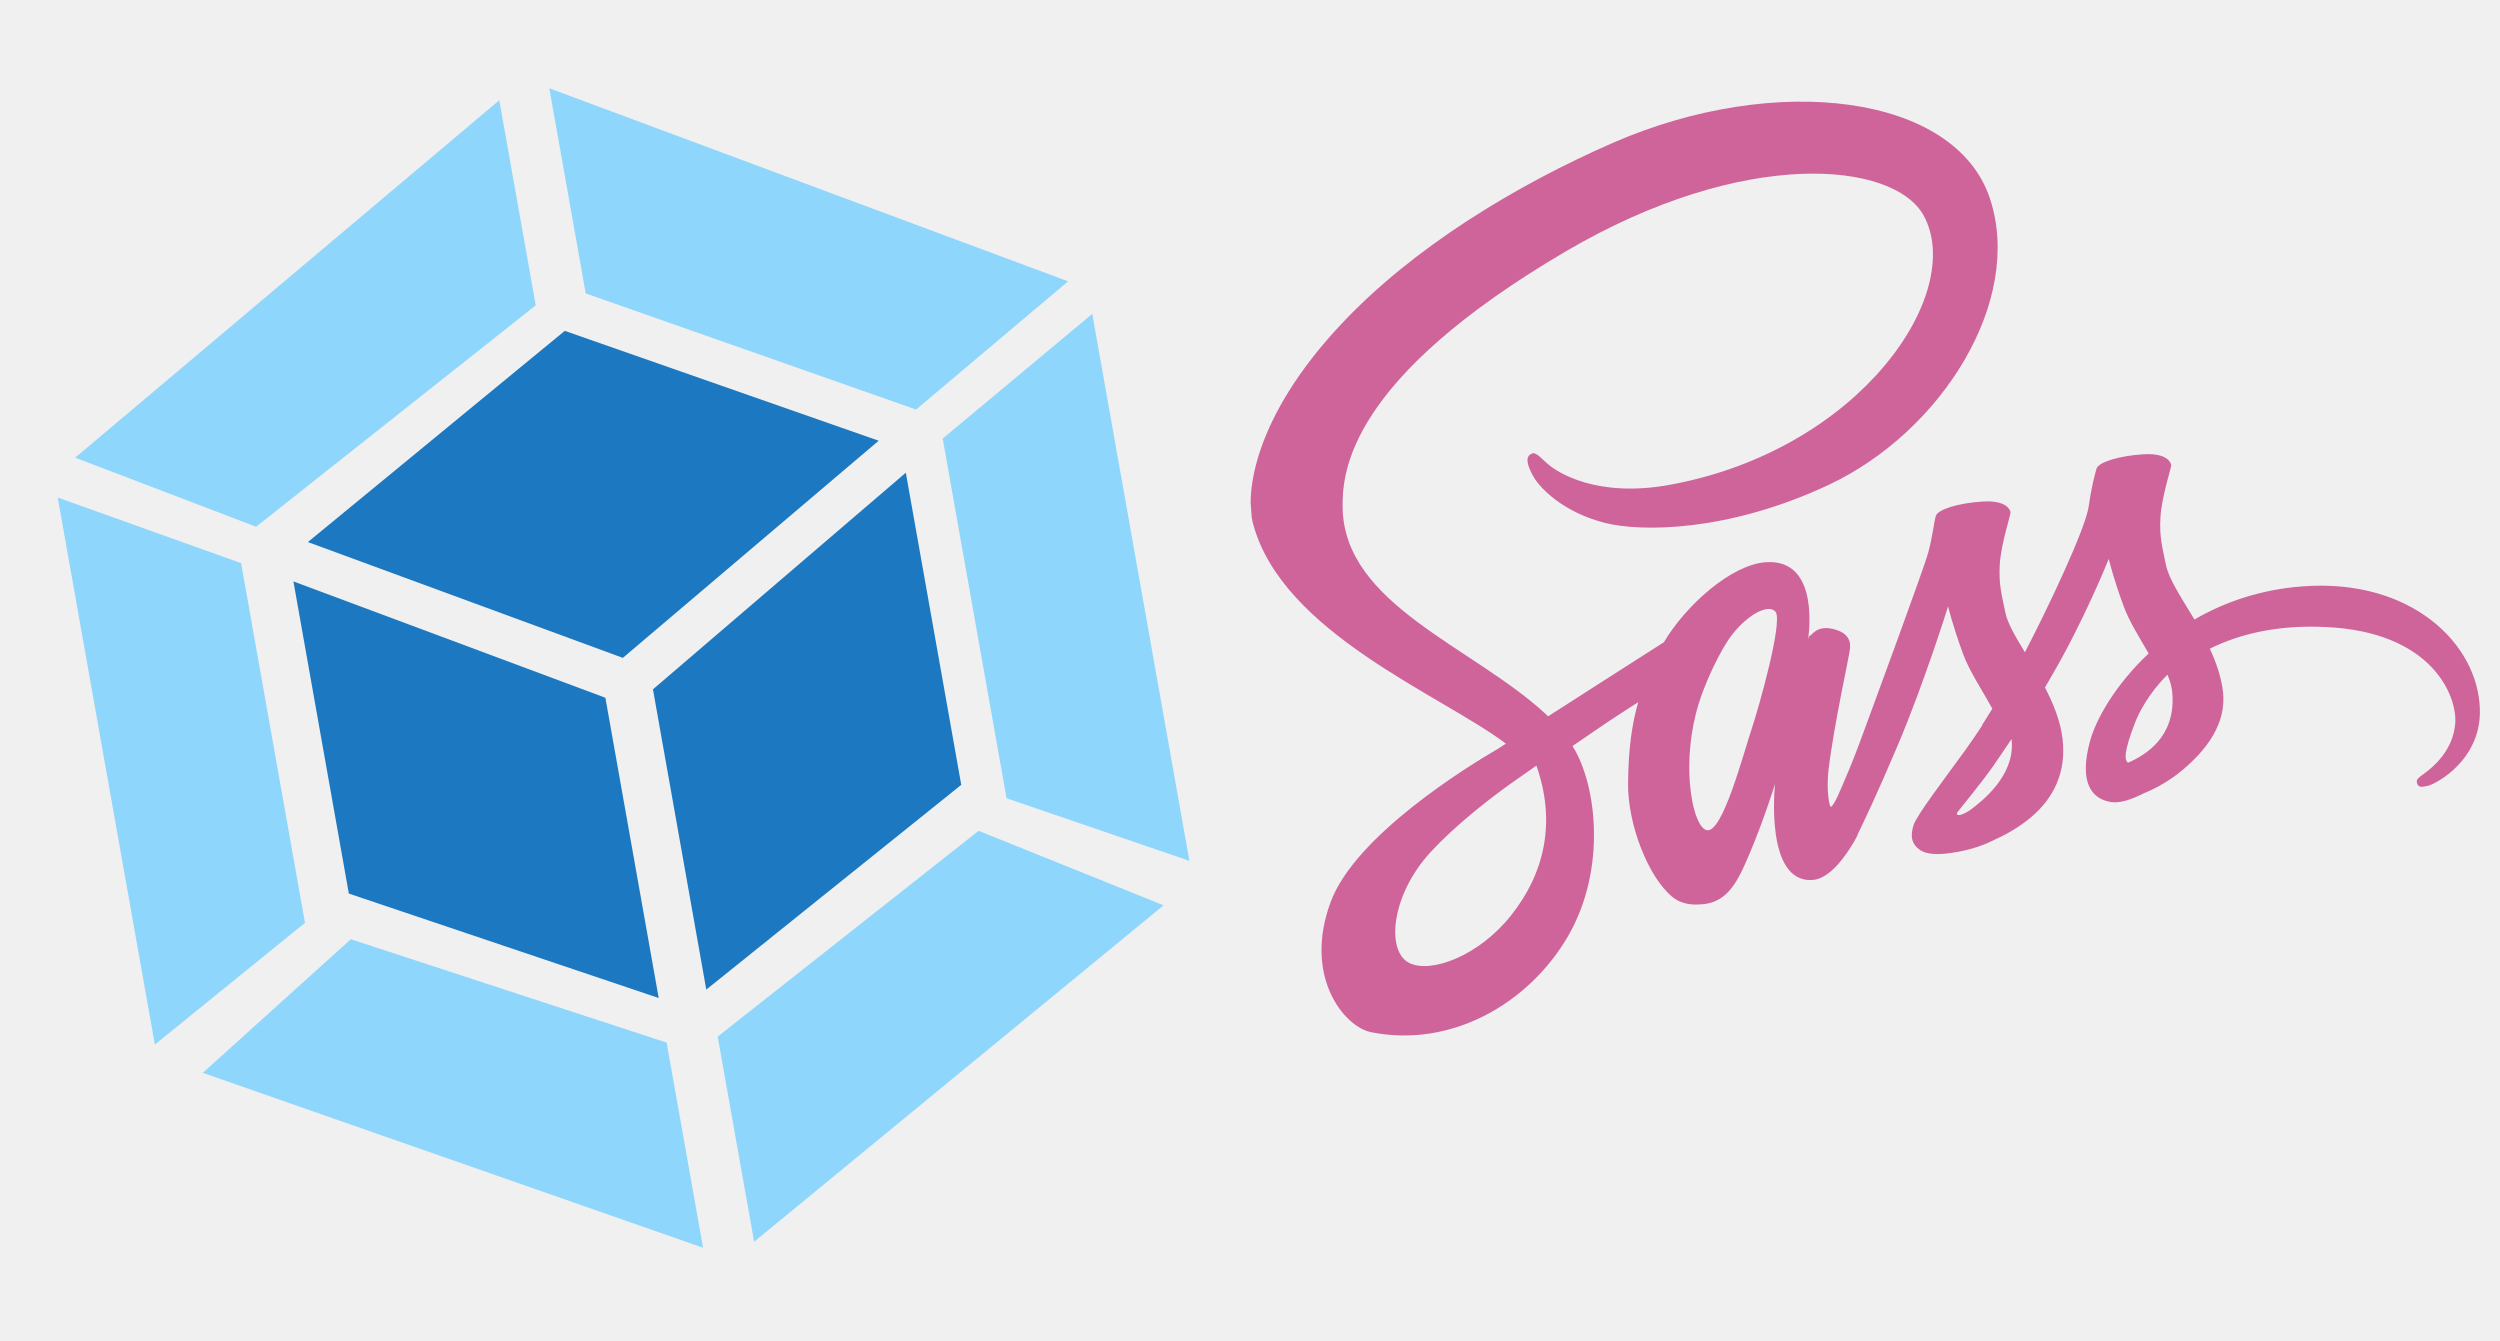
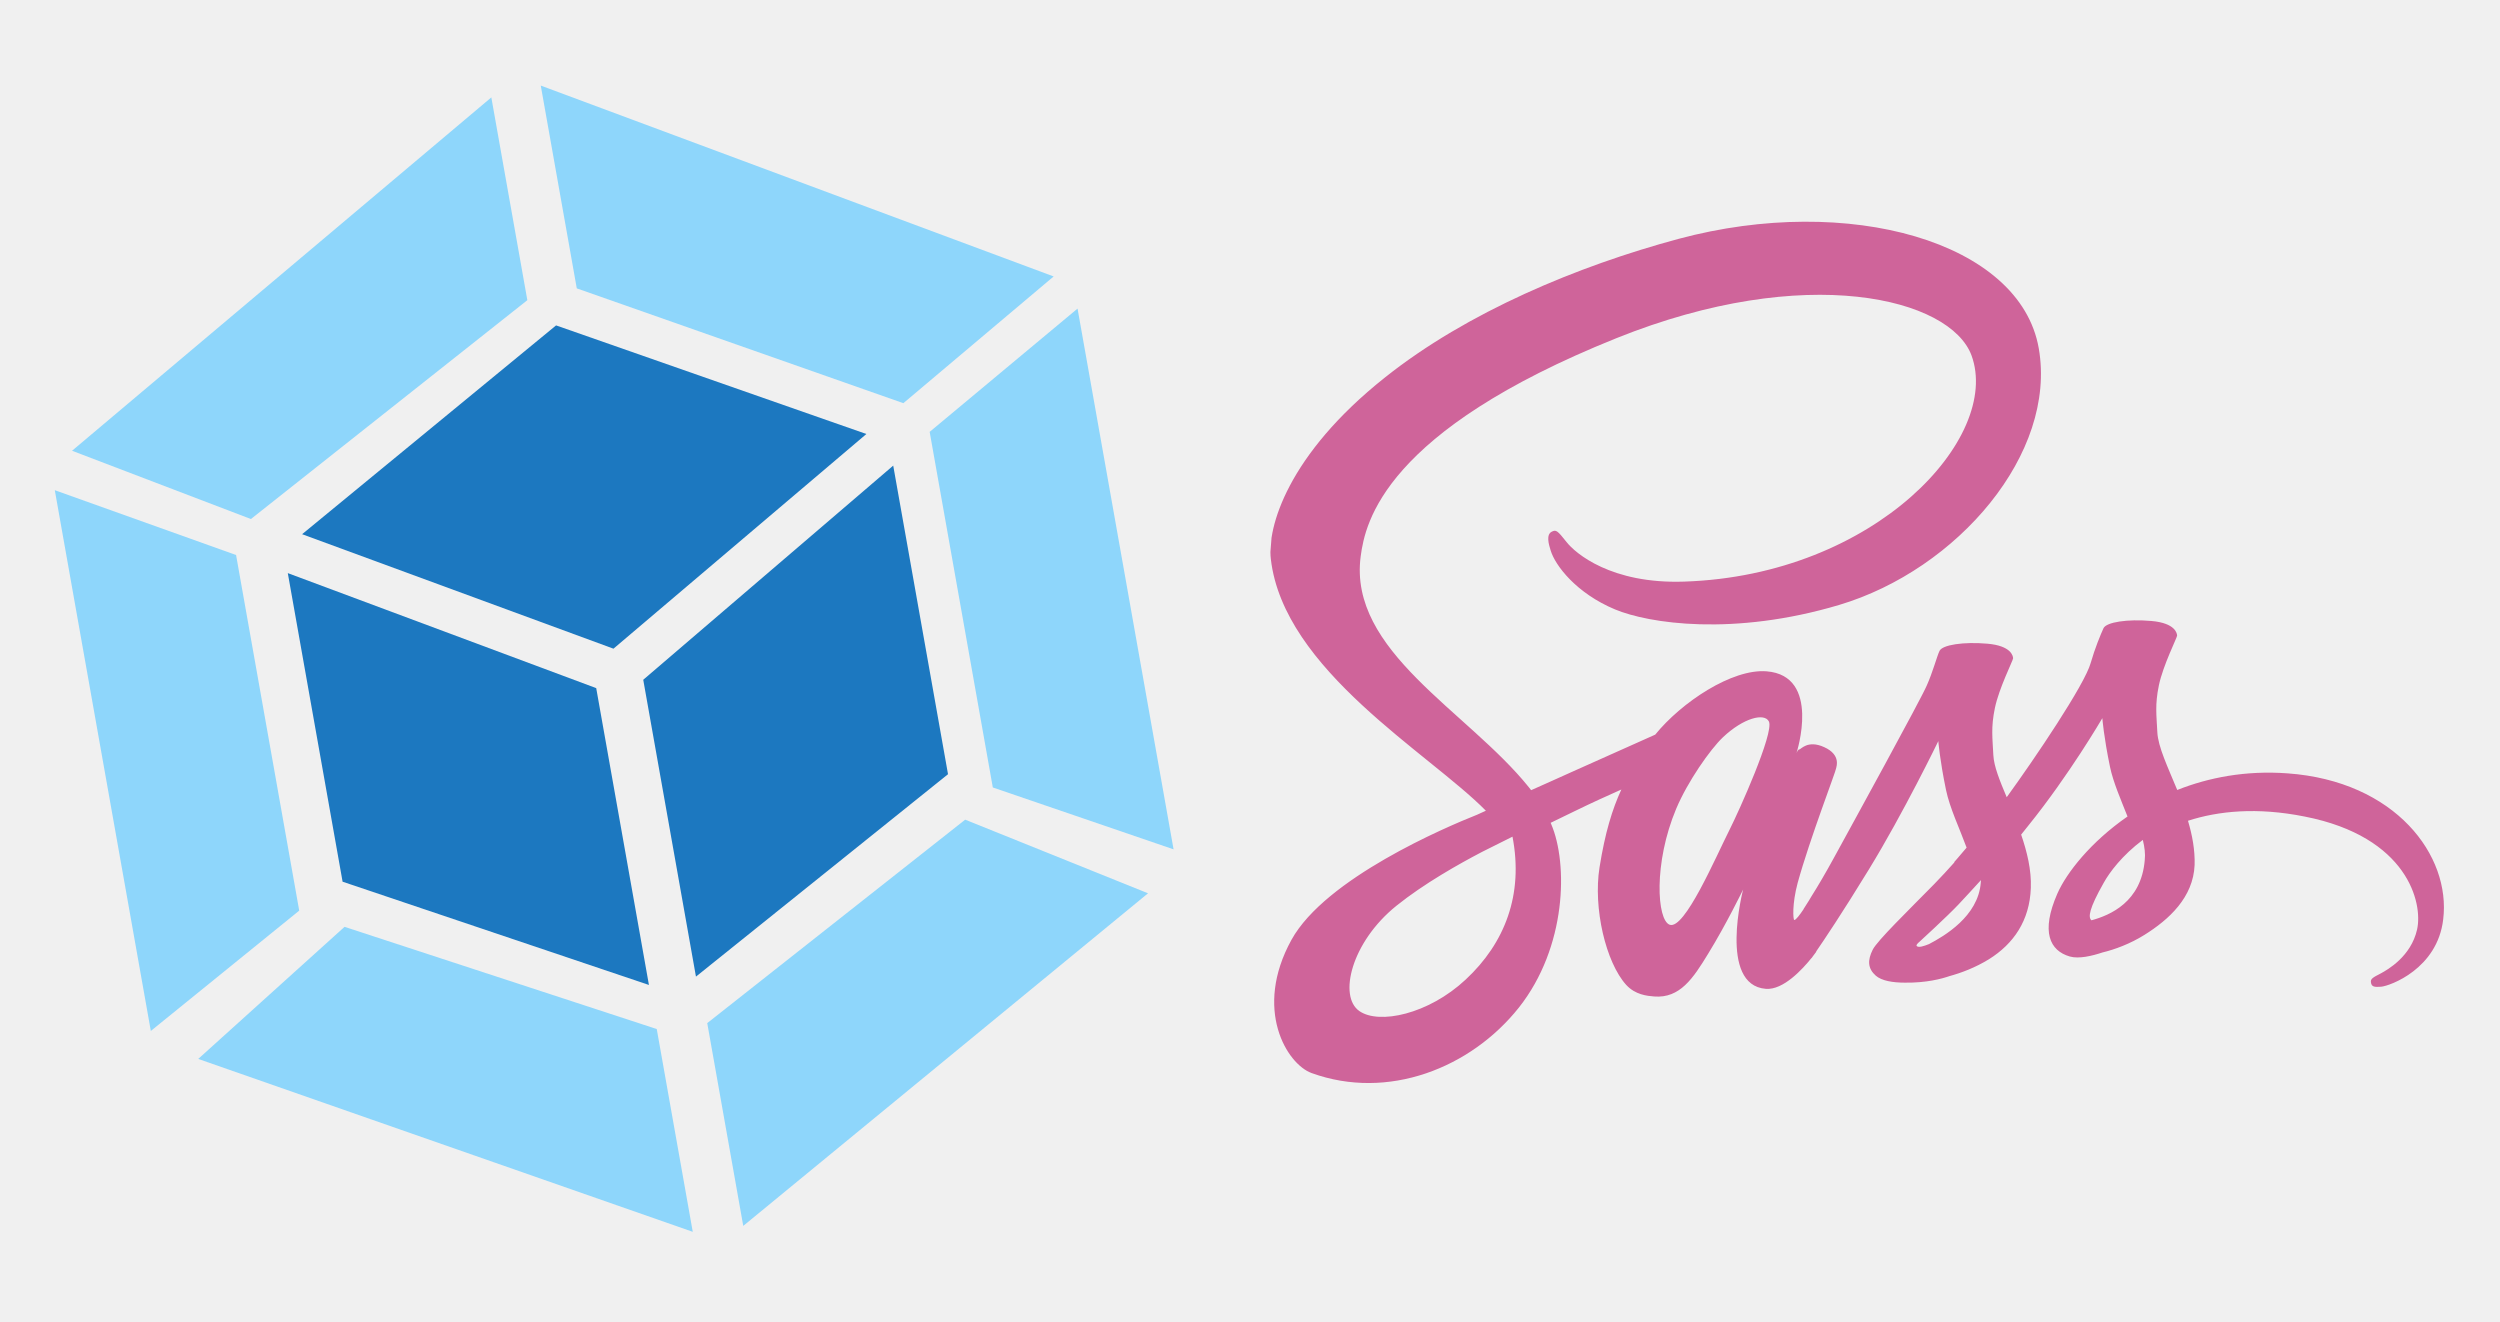
- <svg xmlns="http://www.w3.org/2000/svg" width="414" height="222" viewBox="0 0 414 222" fill="none">
-   <path d="M192.686 149.92L124.881 205.632L118.85 171.663L162.057 137.585L192.686 149.92Z" fill="#8ED6FB" />
-   <path d="M33.585 177.662L116.425 206.626L110.393 172.657L58.095 155.537L33.585 177.662Z" fill="#8ED6FB" />
-   <path d="M176.877 46.592L90.965 14.62L96.996 48.589L151.701 67.821L176.877 46.592Z" fill="#8ED6FB" />
-   <path d="M12.449 75.789L82.683 16.598L88.715 50.567L42.41 87.227L12.449 75.789Z" fill="#8ED6FB" />
-   <path d="M156.109 72.624L166.686 132.192L196.964 142.558L180.88 51.975L156.109 72.624Z" fill="#8ED6FB" />
-   <path d="M39.926 93.254L50.503 152.822L25.644 172.979L9.56 82.395L39.926 93.254Z" fill="#8ED6FB" />
-   <path d="M116.959 163.874L108.13 114.152L150.003 78.279L159.182 129.97L116.959 163.874Z" fill="#1C78C0" />
-   <path d="M100.253 115.55L109.082 165.273L57.768 147.977L48.59 96.286L100.253 115.55Z" fill="#1C78C0" />
-   <path d="M145.508 72.983L103.143 108.943L50.987 89.766L93.527 54.791L145.508 72.983Z" fill="#1C78C0" />
+ <svg xmlns="http://www.w3.org/2000/svg" width="365" height="193" viewBox="0 0 365 193" fill="none">
+   <path d="M167.612 130.422L108.514 178.981L103.257 149.374L140.916 119.671L167.612 130.422Z" fill="#8ED6FB" />
+   <path d="M28.94 154.603L101.143 179.847L95.886 150.24L50.303 135.318L28.94 154.603Z" fill="#8ED6FB" />
+   <path d="M153.833 40.362L78.952 12.495L84.209 42.102L131.89 58.865L153.833 40.362Z" fill="#8ED6FB" />
+   <path d="M10.518 65.81L71.734 14.22L76.991 43.827L36.633 75.779L10.518 65.81Z" fill="#8ED6FB" />
+   <path d="M135.731 63.052L144.95 114.971L171.341 124.006L157.322 45.054L135.731 63.052Z" fill="#8ED6FB" />
+   <path d="M34.467 81.032L43.686 132.952L22.019 150.52L8 71.568L34.467 81.032Z" fill="#8ED6FB" />
+   <path d="M101.609 142.585L93.913 99.247L130.41 67.98L138.41 113.034L101.609 142.585Z" fill="#1C78C0" />
+   <path d="M87.048 100.466L94.743 143.804L50.018 128.729L42.018 83.675L87.048 100.466Z" fill="#1C78C0" />
+   <path d="M126.492 63.364L89.566 94.707L44.107 77.993L81.186 47.508L126.492 63.364Z" fill="#1C78C0" />
  <g clip-path="url(#clip0)">
-     <path d="M381.25 97.105C374.252 97.637 368.308 99.739 363.4 102.59C361.262 99.022 359.157 95.92 358.675 93.526C358.125 90.746 357.574 89.062 357.769 85.682C357.963 82.3 359.584 77.41 359.556 77.02C359.492 76.672 358.98 74.986 354.95 75.23C350.919 75.475 347.496 76.538 347.179 77.618C346.862 78.697 346.249 81.167 345.916 83.697C345.47 87.408 339.031 100.899 335.326 108.011C333.771 105.459 332.433 103.204 332.066 101.35C331.517 98.57 330.966 96.886 331.161 93.505C331.355 90.124 332.976 85.234 332.949 84.844C332.885 84.496 332.373 82.81 328.343 83.054C324.311 83.299 320.889 84.362 320.572 85.441C320.255 86.521 320 89.044 319.309 91.52C318.658 93.994 310.405 116.343 308.261 122.171C307.173 125.145 306.201 127.523 305.489 129.139C304.778 130.756 305.458 129.259 305.391 129.42C304.78 130.795 304.441 131.562 304.441 131.562L304.444 131.602C303.965 132.614 303.444 133.59 303.17 133.609C302.975 133.623 302.4 131.04 302.812 127.41C303.73 119.789 306.425 107.815 306.356 107.389C306.342 107.194 306.861 105.082 303.854 104.237C300.925 103.386 300.032 105.211 299.797 105.227C299.562 105.244 299.411 105.881 299.411 105.881C299.411 105.881 301.649 92.451 292.419 93.101C286.631 93.508 279.094 100.342 275.547 106.347C273.14 107.887 268.025 111.144 262.61 114.618C260.541 115.939 258.399 117.342 256.367 118.621L255.904 118.183C243.883 107.087 222.602 100.129 222.338 84.095C222.242 78.268 223.198 62.814 259.281 41.638C288.834 24.288 313.649 26.731 318.564 35.703C325.558 48.523 308.128 74.493 276.543 80.279C264.515 82.496 257.811 78.27 256.085 76.63C254.274 74.917 254.034 74.856 253.433 75.25C252.455 75.867 253.195 77.46 253.655 78.406C254.766 80.794 258.984 84.882 265.787 86.596C271.748 88.095 286.058 88.145 302.799 80.311C321.556 71.512 335.16 49.804 329.526 32.856C323.791 15.603 294.132 11.896 267.171 23.621C251.117 30.623 233.925 40.995 221.939 53.858C207.685 69.113 206.132 81.673 207.511 86.744C212.362 104.843 238.585 115.017 249.376 123.145C248.886 123.453 248.436 123.758 248.023 124.023C243.114 126.874 224.465 138.327 220.367 149.343C215.742 161.806 222.689 170.048 226.995 170.919C240.313 173.623 253.23 166.175 259.711 154.952C266.152 143.732 264.313 129.884 260.542 123.768L260.408 123.543L264.233 120.924C266.707 119.223 269.15 117.642 271.294 116.277C270.282 119.754 269.664 123.83 269.607 129.707C269.542 136.603 272.983 145.287 276.945 148.532C278.695 149.935 280.653 149.837 281.865 149.752C286.167 149.449 287.873 145.765 289.725 141.368C292.02 135.999 293.944 129.834 293.944 129.834C293.944 129.834 292.154 146.287 300.172 145.722C303.105 145.516 305.772 141.53 306.964 139.489L306.967 139.528C306.967 139.528 307.037 139.405 307.174 139.122C307.322 138.868 307.461 138.611 307.592 138.349L307.586 138.271C308.617 136.162 310.911 131.342 314.281 123.392C318.63 113.141 322.607 100.411 322.607 100.411C322.607 100.411 323.291 103.416 325.089 108.301C326.157 111.202 328.262 114.303 329.931 117.357C328.873 119.076 328.235 120.061 328.235 120.061L328.277 120.097C327.426 121.41 326.463 122.809 325.462 124.21C321.807 129.244 317.417 134.996 316.901 136.598C316.287 138.481 316.539 139.834 318.063 140.823C319.174 141.528 321.062 141.551 323.046 141.255C326.627 140.768 329.067 139.696 330.28 139.062C332.186 138.223 334.341 137.014 336.383 135.305C340.091 132.147 342.188 127.888 341.57 122.451C341.241 119.459 340.055 116.567 338.645 113.847C338.962 113.316 339.278 112.784 339.592 112.214C345.137 102.78 349.212 92.549 349.212 92.549C349.212 92.549 349.895 95.554 351.693 100.439C352.614 102.919 354.296 105.581 355.817 108.215C350.361 113.336 347.108 119.046 346.108 122.719C344.267 129.504 346.277 132.377 349.729 132.839C351.276 133.043 353.417 132.188 355.01 131.371C356.997 130.566 359.381 129.262 361.532 127.428C365.24 124.269 368.712 119.992 368.135 114.591C367.843 112.106 367.005 109.698 365.941 107.424C370.726 105.051 377.018 103.434 385.182 103.838C402.728 104.639 406.932 115.227 406.586 119.793C406.239 124.359 402.778 127.108 401.62 127.973C400.46 128.798 400.088 129.099 400.243 129.636C400.457 130.443 401.002 130.366 402.047 130.136C403.478 129.8 410.938 125.79 410.664 117.432C410.379 106.683 399.349 95.714 381.25 97.105V97.105ZM250.201 151.628C244.894 158.305 236.966 161.252 233.382 159.468C229.515 157.587 230.312 148.252 236.922 141.091C240.939 136.737 246.268 132.603 249.783 130.046C250.568 129.482 251.768 128.654 253.191 127.653C253.415 127.481 253.565 127.391 253.565 127.391C253.828 127.216 254.127 126.999 254.427 126.783C257.716 136.104 255.8 144.618 250.201 151.628V151.628ZM290.239 120.19C288.587 125.2 285.244 138.003 282.652 137.481C280.42 137.051 278.425 127.677 280.856 118.11C282.088 113.285 285.018 107.442 286.82 105.122C289.741 101.393 293.1 99.982 294.062 101.362C295.211 103.161 291.276 117.063 290.239 120.19ZM326.091 134.267C325.261 134.756 324.501 135.123 324.132 134.914C323.847 134.778 324.432 134.149 324.432 134.149C324.432 134.149 328.446 129.208 330.016 126.944C330.906 125.629 331.978 124.104 333.114 122.38L333.147 122.847C333.543 128.457 328.409 132.577 326.091 134.267ZM352.413 126.306C351.755 125.883 351.732 124.436 353.525 119.768C354.221 117.918 355.886 114.786 358.932 111.714C359.406 112.855 359.72 113.968 359.755 115.023C360.21 122.038 355.387 125.001 352.413 126.306Z" fill="#CF649A" />
+     <path d="M333.971 112.908C327.87 112.465 322.476 113.511 317.877 115.337C316.494 111.985 315.079 109.04 314.972 106.915C314.856 104.448 314.598 102.925 315.201 100.036C315.804 97.146 317.831 93.139 317.858 92.8C317.847 92.492 317.624 90.972 314.118 90.663C310.612 90.355 307.524 90.83 307.111 91.72C306.699 92.61 305.853 94.66 305.24 96.798C304.377 99.94 297.088 110.74 292.979 116.393C291.967 113.992 291.104 111.876 291.027 110.231C290.912 107.764 290.654 106.241 291.257 103.352C291.86 100.462 293.887 96.456 293.914 96.116C293.904 95.808 293.68 94.288 290.174 93.98C286.667 93.671 283.58 94.147 283.167 95.037C282.755 95.926 282.21 98.069 281.296 100.114C280.416 102.162 270.423 120.365 267.823 125.113C266.503 127.536 265.358 129.461 264.537 130.762C263.715 132.064 264.494 130.862 264.416 130.992C263.712 132.098 263.321 132.716 263.321 132.716L263.318 132.75C262.775 133.561 262.2 134.335 261.962 134.317C261.791 134.303 261.628 132.003 262.452 128.927C264.225 122.475 268.09 112.5 268.086 112.124C268.099 111.955 268.818 110.201 266.335 109.085C263.92 107.974 262.915 109.432 262.71 109.416C262.506 109.4 262.293 109.93 262.293 109.93C262.293 109.93 265.952 98.641 257.913 98.012C252.871 97.618 245.493 102.538 241.662 107.257C239.389 108.275 234.559 110.423 229.444 112.721C227.491 113.592 225.464 114.526 223.547 115.366L223.205 114.929C214.271 103.816 196.823 95.076 198.661 81.22C199.329 76.185 202.144 62.986 235.977 49.381C263.687 38.232 284.763 43.535 287.844 51.902C292.222 63.854 273.851 83.996 245.879 84.915C235.225 85.276 229.99 80.769 228.713 79.133C227.373 77.423 227.174 77.339 226.605 77.602C225.682 78.008 226.116 79.476 226.39 80.351C227.041 82.553 230.15 86.62 235.793 88.974C240.738 91.034 253.067 92.921 268.508 88.324C285.811 83.156 300.334 66.196 297.661 50.861C294.94 35.249 269.851 28.232 245.099 34.866C230.358 38.834 214.202 45.56 202.213 55.105C187.96 66.418 185.003 77.045 185.539 81.594C187.388 97.82 208.683 109.969 216.937 118.366C216.476 118.568 216.049 118.774 215.658 118.948C211.059 120.773 193.508 128.244 188.556 137.212C182.964 147.359 187.891 155.359 191.49 156.665C202.622 160.711 214.716 155.956 221.749 147.116C228.747 138.274 228.946 126.1 226.483 120.342L226.396 120.13L230.031 118.366C232.383 117.218 234.693 116.169 236.717 115.269C235.396 118.136 234.338 121.57 233.532 126.629C232.587 132.565 234.435 140.494 237.432 143.802C238.76 145.237 240.46 145.404 241.516 145.487C245.264 145.78 247.209 142.825 249.372 139.273C252.042 134.94 254.495 129.874 254.495 129.874C254.495 129.874 250.832 143.826 257.816 144.372C260.371 144.572 263.184 141.48 264.475 139.874L264.472 139.908C264.472 139.908 264.548 139.811 264.703 139.584C264.863 139.385 265.016 139.181 265.162 138.972L265.168 138.904C266.328 137.219 268.926 133.359 272.856 126.94C277.925 118.664 282.994 108.203 282.994 108.203C282.994 108.203 283.196 110.882 284.116 115.324C284.664 117.963 286.078 120.907 287.124 123.754C285.99 125.1 285.313 125.867 285.313 125.867L285.345 125.903C284.443 126.925 283.432 128.007 282.388 129.086C278.589 132.955 274.064 137.347 273.413 138.662C272.641 140.206 272.684 141.405 273.87 142.454C274.737 143.204 276.362 143.468 278.11 143.468C281.26 143.51 283.501 142.9 284.629 142.51C286.38 142.032 288.393 141.268 290.373 140.057C293.976 137.812 296.333 134.412 296.501 129.645C296.603 127.023 295.953 124.378 295.088 121.852C295.429 121.434 295.771 121.017 296.114 120.566C302.11 113.147 306.941 104.853 306.941 104.853C306.941 104.853 307.142 107.532 308.063 111.975C308.537 114.231 309.644 116.742 310.616 119.208C305.253 122.92 301.713 127.424 300.378 130.46C297.917 136.072 299.28 138.808 302.196 139.651C303.503 140.026 305.459 139.565 306.937 139.066C308.754 138.628 310.977 137.811 313.067 136.507C316.671 134.262 320.215 131.022 320.413 126.292C320.481 124.112 320.069 121.928 319.445 119.831C323.875 118.402 329.508 117.818 336.494 119.219C351.516 122.169 353.775 131.838 352.889 135.73C352.001 139.621 348.663 141.545 347.554 142.141C346.447 142.703 346.088 142.915 346.153 143.397C346.233 144.121 346.713 144.124 347.643 144.061C348.92 143.955 355.867 141.46 356.708 134.22C357.847 124.918 349.752 114.041 333.971 112.908V112.908ZM213.98 143.025C208.544 148.098 201.331 149.616 198.471 147.617C195.38 145.497 197.27 137.552 203.89 132.232C207.914 128.996 213.04 126.119 216.399 124.367C217.149 123.982 218.29 123.423 219.646 122.743C219.861 122.624 220.002 122.566 220.002 122.566C220.251 122.449 220.537 122.301 220.823 122.152C222.458 130.611 219.709 137.703 213.98 143.025V143.025ZM252.543 121.083C250.474 125.189 245.942 135.795 243.776 135.011C241.907 134.353 241.395 126.015 244.723 118.081C246.407 114.081 249.685 109.421 251.537 107.653C254.536 104.815 257.613 104.031 258.265 105.346C259.023 107.044 253.84 118.521 252.543 121.083ZM281.635 137.836C280.856 138.151 280.154 138.369 279.863 138.142C279.635 137.988 280.22 137.521 280.22 137.521C280.22 137.521 284.317 133.779 285.962 132.029C286.899 131.01 288.019 129.835 289.221 128.494L289.189 128.901C288.807 133.788 283.851 136.678 281.635 137.836ZM305.351 134.365C304.838 133.916 305.005 132.665 307.152 128.872C307.99 127.367 309.829 124.882 312.851 122.626C313.112 123.671 313.239 124.671 313.133 125.585C312.622 131.691 308.083 133.623 305.351 134.365Z" fill="#CF649A" />
  </g>
  <defs>
    <clipPath id="clip0">
-       <rect width="200.732" height="149.972" fill="white" transform="translate(202.887 23.2906) rotate(-4.02631)" />
+       <rect width="174.958" height="130.716" fill="white" transform="translate(189.728 26.2998) rotate(4.47369)" />
    </clipPath>
  </defs>
</svg>
